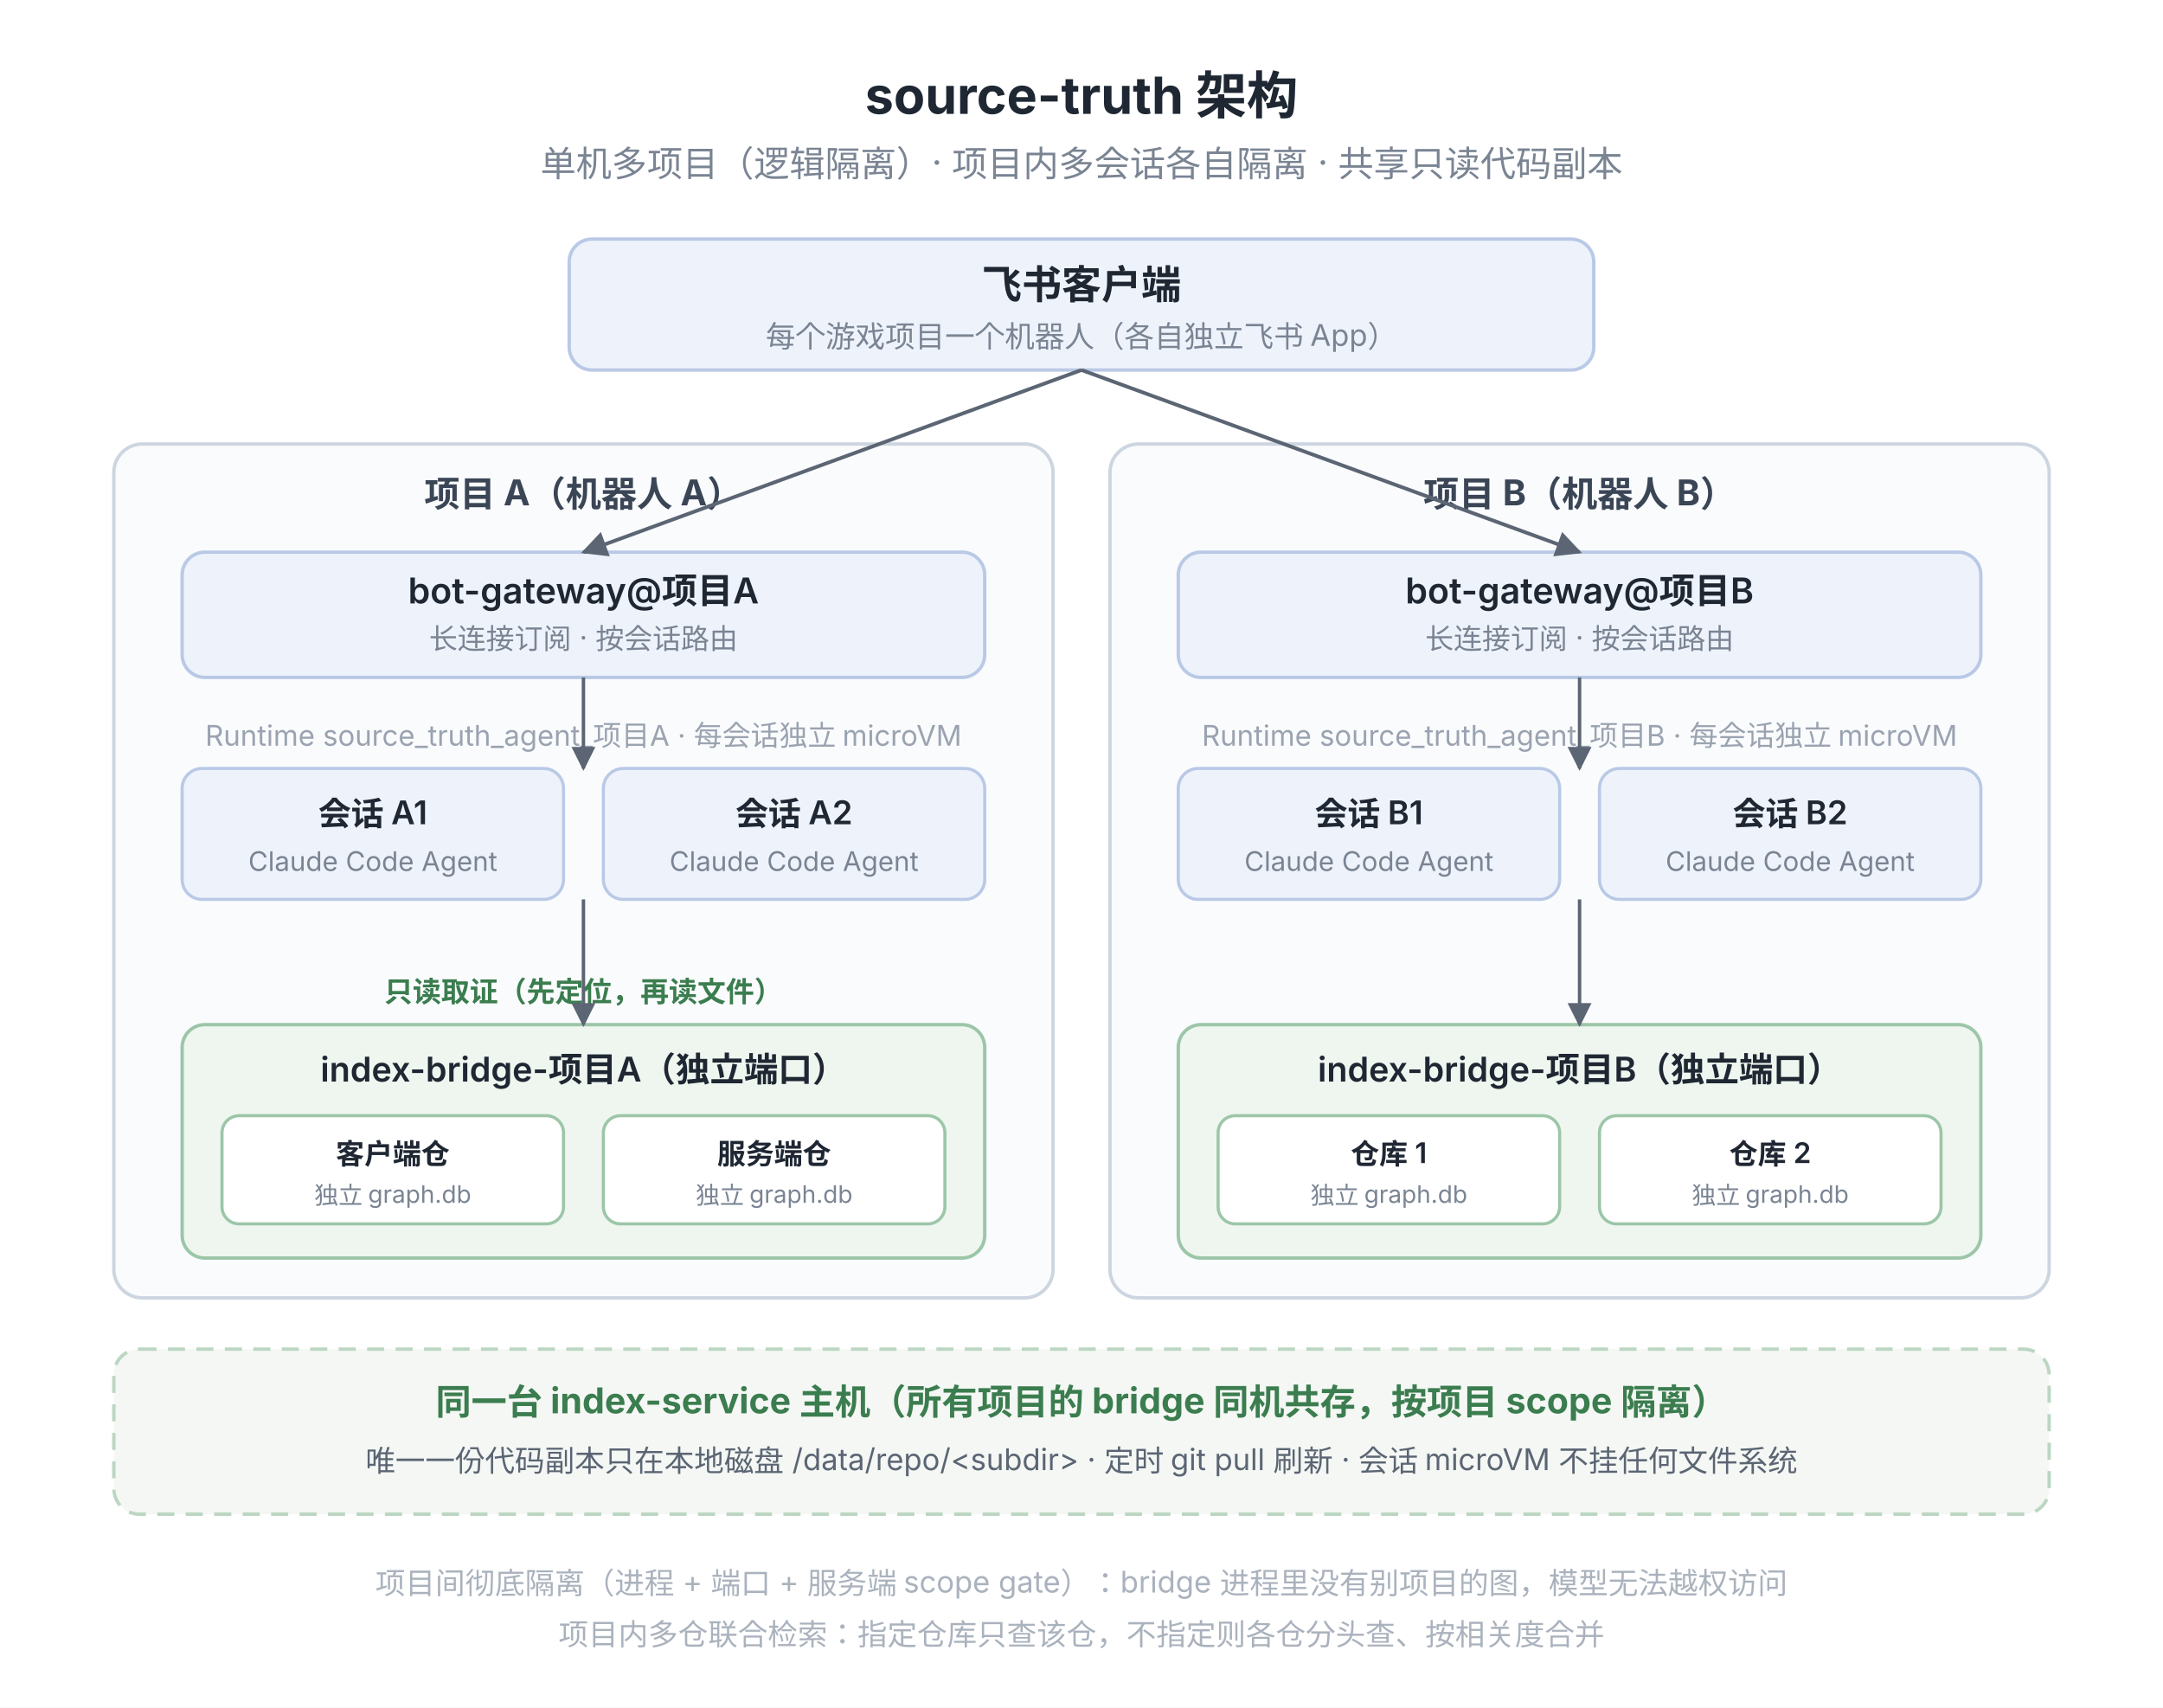
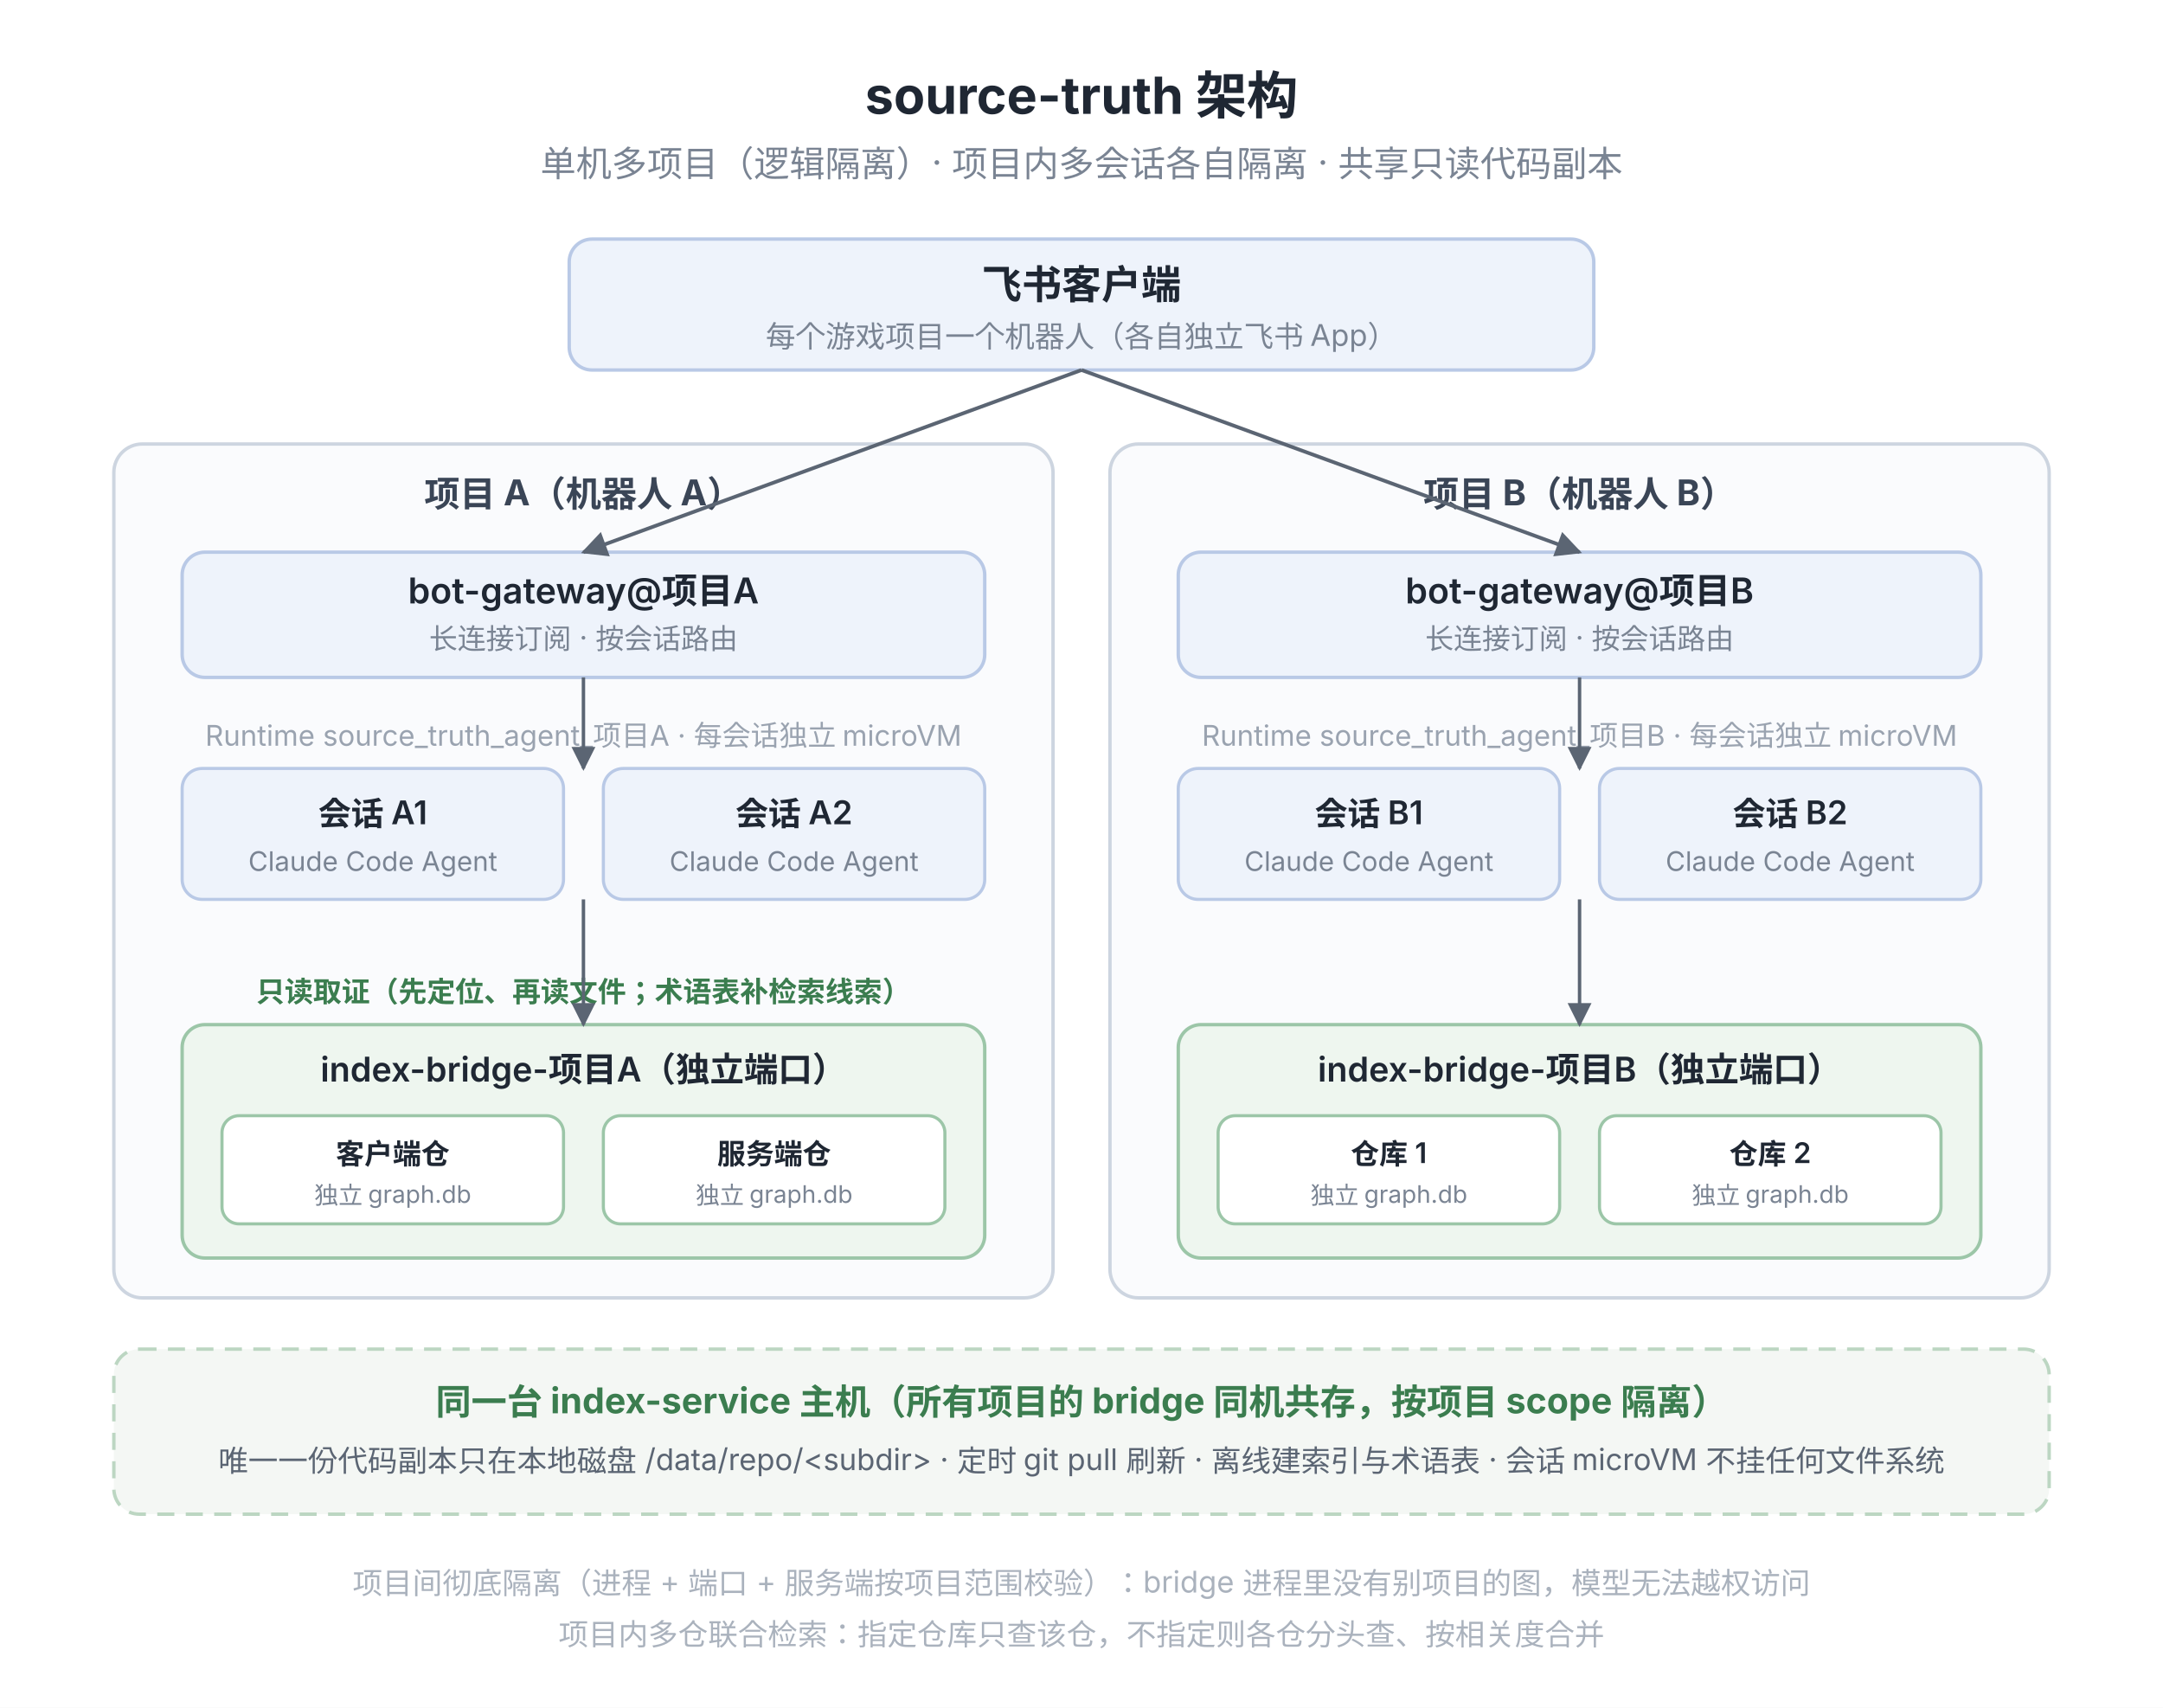
<svg xmlns="http://www.w3.org/2000/svg" width="760" height="600" viewBox="0 0 760 600" font-family="-apple-system, BlinkMacSystemFont, 'Segoe UI', 'PingFang SC', 'Microsoft YaHei', sans-serif">
  <defs>
    <marker id="arrow" viewBox="0 0 10 10" refX="9" refY="5" markerWidth="7" markerHeight="7" orient="auto-start-reverse">
      <path d="M0,0 L10,5 L0,10 z" fill="#5b6573" />
    </marker>
    <marker id="arrowgreen" viewBox="0 0 10 10" refX="9" refY="5" markerWidth="7" markerHeight="7" orient="auto-start-reverse">
      <path d="M0,0 L10,5 L0,10 z" fill="#3b7d4f" />
    </marker>
  </defs>
  <rect x="0" y="0" width="760" height="600" fill="#ffffff" />
  <text x="380" y="40" text-anchor="middle" font-size="18" font-weight="700" fill="#1f2733">source-truth 架构</text>
  <text x="380" y="62" text-anchor="middle" font-size="12.5" fill="#7a8493">单机多项目（逻辑隔离）· 项目内多会话各自隔离 · 共享只读代码副本</text>
  <rect x="200" y="84" width="360" height="46" rx="8" fill="#eef3fb" stroke="#b9c9e6" stroke-width="1.2" />
  <text x="380" y="105" text-anchor="middle" font-size="14" font-weight="600" fill="#1f2733">飞书客户端</text>
  <text x="380" y="122" text-anchor="middle" font-size="10.5" fill="#7a8493">每个游戏项目一个机器人（各自独立飞书 App）</text>
  <rect x="40" y="156" width="330" height="300" rx="10" fill="#fafbfd" stroke="#cdd5e0" stroke-width="1.2" />
  <text x="205" y="178" text-anchor="middle" font-size="12.5" font-weight="700" fill="#3a4556">项目 A（机器人 A）</text>
  <rect x="390" y="156" width="330" height="300" rx="10" fill="#fafbfd" stroke="#cdd5e0" stroke-width="1.2" />
  <text x="555" y="178" text-anchor="middle" font-size="12.5" font-weight="700" fill="#3a4556">项目 B（机器人 B）</text>
  <rect x="64" y="194" width="282" height="44" rx="8" fill="#eef3fb" stroke="#b9c9e6" stroke-width="1.2" />
  <text x="205" y="212" text-anchor="middle" font-size="12.5" font-weight="600" fill="#1f2733">bot-gateway@项目A</text>
  <text x="205" y="228" text-anchor="middle" font-size="10" fill="#7a8493">长连接订阅 · 按会话路由</text>
  <rect x="414" y="194" width="282" height="44" rx="8" fill="#eef3fb" stroke="#b9c9e6" stroke-width="1.2" />
  <text x="555" y="212" text-anchor="middle" font-size="12.5" font-weight="600" fill="#1f2733">bot-gateway@项目B</text>
  <text x="555" y="228" text-anchor="middle" font-size="10" fill="#7a8493">长连接订阅 · 按会话路由</text>
  <text x="205" y="262" text-anchor="middle" font-size="10" fill="#9aa3b0">Runtime source_truth_agent_项目A · 每会话独立 microVM</text>
  <rect x="64" y="270" width="134" height="46" rx="7" fill="#eef3fb" stroke="#b9c9e6" stroke-width="1.1" />
  <text x="131" y="290" text-anchor="middle" font-size="11.5" font-weight="600" fill="#1f2733">会话 A1</text>
  <text x="131" y="306" text-anchor="middle" font-size="9.5" fill="#7a8493">Claude Code Agent</text>
  <rect x="212" y="270" width="134" height="46" rx="7" fill="#eef3fb" stroke="#b9c9e6" stroke-width="1.1" />
  <text x="279" y="290" text-anchor="middle" font-size="11.5" font-weight="600" fill="#1f2733">会话 A2</text>
  <text x="279" y="306" text-anchor="middle" font-size="9.5" fill="#7a8493">Claude Code Agent</text>
  <text x="555" y="262" text-anchor="middle" font-size="10" fill="#9aa3b0">Runtime source_truth_agent_项目B · 每会话独立 microVM</text>
  <rect x="414" y="270" width="134" height="46" rx="7" fill="#eef3fb" stroke="#b9c9e6" stroke-width="1.1" />
  <text x="481" y="290" text-anchor="middle" font-size="11.5" font-weight="600" fill="#1f2733">会话 B1</text>
  <text x="481" y="306" text-anchor="middle" font-size="9.5" fill="#7a8493">Claude Code Agent</text>
  <rect x="562" y="270" width="134" height="46" rx="7" fill="#eef3fb" stroke="#b9c9e6" stroke-width="1.1" />
  <text x="629" y="290" text-anchor="middle" font-size="11.5" font-weight="600" fill="#1f2733">会话 B2</text>
  <text x="629" y="306" text-anchor="middle" font-size="9.5" fill="#7a8493">Claude Code Agent</text>
-   <text x="205" y="352" text-anchor="middle" font-size="10" fill="#3b7d4f" font-weight="600">只读取证（先定位，再读文件）</text>
+   <text x="205" y="352" text-anchor="middle" font-size="10" fill="#3b7d4f" font-weight="600">只读取证（先定位、再读文件；术语表补检索线索）</text>
  <rect x="64" y="360" width="282" height="82" rx="8" fill="#eef6ef" stroke="#9cc6a8" stroke-width="1.2" />
  <text x="205" y="380" text-anchor="middle" font-size="12" font-weight="600" fill="#1f2733">index-bridge-项目A（独立端口）</text>
  <rect x="78" y="392" width="120" height="38" rx="6" fill="#ffffff" stroke="#9cc6a8" stroke-width="1.1" />
  <text x="138" y="409" text-anchor="middle" font-size="10" font-weight="600" fill="#1f2733">客户端仓</text>
  <text x="138" y="423" text-anchor="middle" font-size="8.5" fill="#7a8493">独立 graph.db</text>
  <rect x="212" y="392" width="120" height="38" rx="6" fill="#ffffff" stroke="#9cc6a8" stroke-width="1.1" />
  <text x="272" y="409" text-anchor="middle" font-size="10" font-weight="600" fill="#1f2733">服务端仓</text>
  <text x="272" y="423" text-anchor="middle" font-size="8.5" fill="#7a8493">独立 graph.db</text>
  <rect x="414" y="360" width="282" height="82" rx="8" fill="#eef6ef" stroke="#9cc6a8" stroke-width="1.2" />
  <text x="555" y="380" text-anchor="middle" font-size="12" font-weight="600" fill="#1f2733">index-bridge-项目B（独立端口）</text>
  <rect x="428" y="392" width="120" height="38" rx="6" fill="#ffffff" stroke="#9cc6a8" stroke-width="1.1" />
  <text x="488" y="409" text-anchor="middle" font-size="10" font-weight="600" fill="#1f2733">仓库 1</text>
  <text x="488" y="423" text-anchor="middle" font-size="8.5" fill="#7a8493">独立 graph.db</text>
  <rect x="562" y="392" width="120" height="38" rx="6" fill="#ffffff" stroke="#9cc6a8" stroke-width="1.1" />
  <text x="622" y="409" text-anchor="middle" font-size="10" font-weight="600" fill="#1f2733">仓库 2</text>
  <text x="622" y="423" text-anchor="middle" font-size="8.5" fill="#7a8493">独立 graph.db</text>
  <line x1="380" y1="130" x2="205" y2="194" stroke="#5b6573" stroke-width="1.3" marker-end="url(#arrow)" />
  <line x1="380" y1="130" x2="555" y2="194" stroke="#5b6573" stroke-width="1.3" marker-end="url(#arrow)" />
  <line x1="205" y1="238" x2="205" y2="270" stroke="#5b6573" stroke-width="1.2" marker-end="url(#arrow)" />
  <line x1="205" y1="316" x2="205" y2="360" stroke="#5b6573" stroke-width="1.2" marker-end="url(#arrow)" />
  <line x1="555" y1="238" x2="555" y2="270" stroke="#5b6573" stroke-width="1.2" marker-end="url(#arrow)" />
  <line x1="555" y1="316" x2="555" y2="360" stroke="#5b6573" stroke-width="1.2" marker-end="url(#arrow)" />
  <rect x="40" y="474" width="680" height="58" rx="9" fill="#f4f7f4" stroke="#bcd6c2" stroke-width="1.2" stroke-dasharray="6,4" />
  <text x="380" y="497" text-anchor="middle" font-size="12.5" font-weight="700" fill="#3b7d4f">同一台 index-service 主机（所有项目的 bridge 同机共存，按项目 scope 隔离）</text>
-   <text x="380" y="517" text-anchor="middle" font-size="10.5" fill="#5b6573">唯一一份代码副本只在本地磁盘 /data/repo/&lt;subdir&gt; · 定时 git pull 刷新 · 会话 microVM 不挂任何文件系统</text>
-   <text x="380" y="560" text-anchor="middle" font-size="10.5" fill="#aab2bd">项目间彻底隔离（进程 + 端口 + 服务端 scope gate）：bridge 进程里没有别项目的图，模型无法越权访问</text>
+   <text x="380" y="517" text-anchor="middle" font-size="10.5" fill="#5b6573">唯一一份代码副本只在本地磁盘 /data/repo/&lt;subdir&gt; · 定时 git pull 刷新 · 离线建索引与术语表 · 会话 microVM 不挂任何文件系统</text>
+   <text x="380" y="560" text-anchor="middle" font-size="10.5" fill="#aab2bd">项目间彻底隔离（进程 + 端口 + 服务端按项目范围校验）：bridge 进程里没有别项目的图，模型无法越权访问</text>
  <text x="380" y="578" text-anchor="middle" font-size="10.5" fill="#aab2bd">项目内多仓联合检索：指定仓库只查该仓，不指定则各仓分头查、按相关度合并</text>
</svg>
